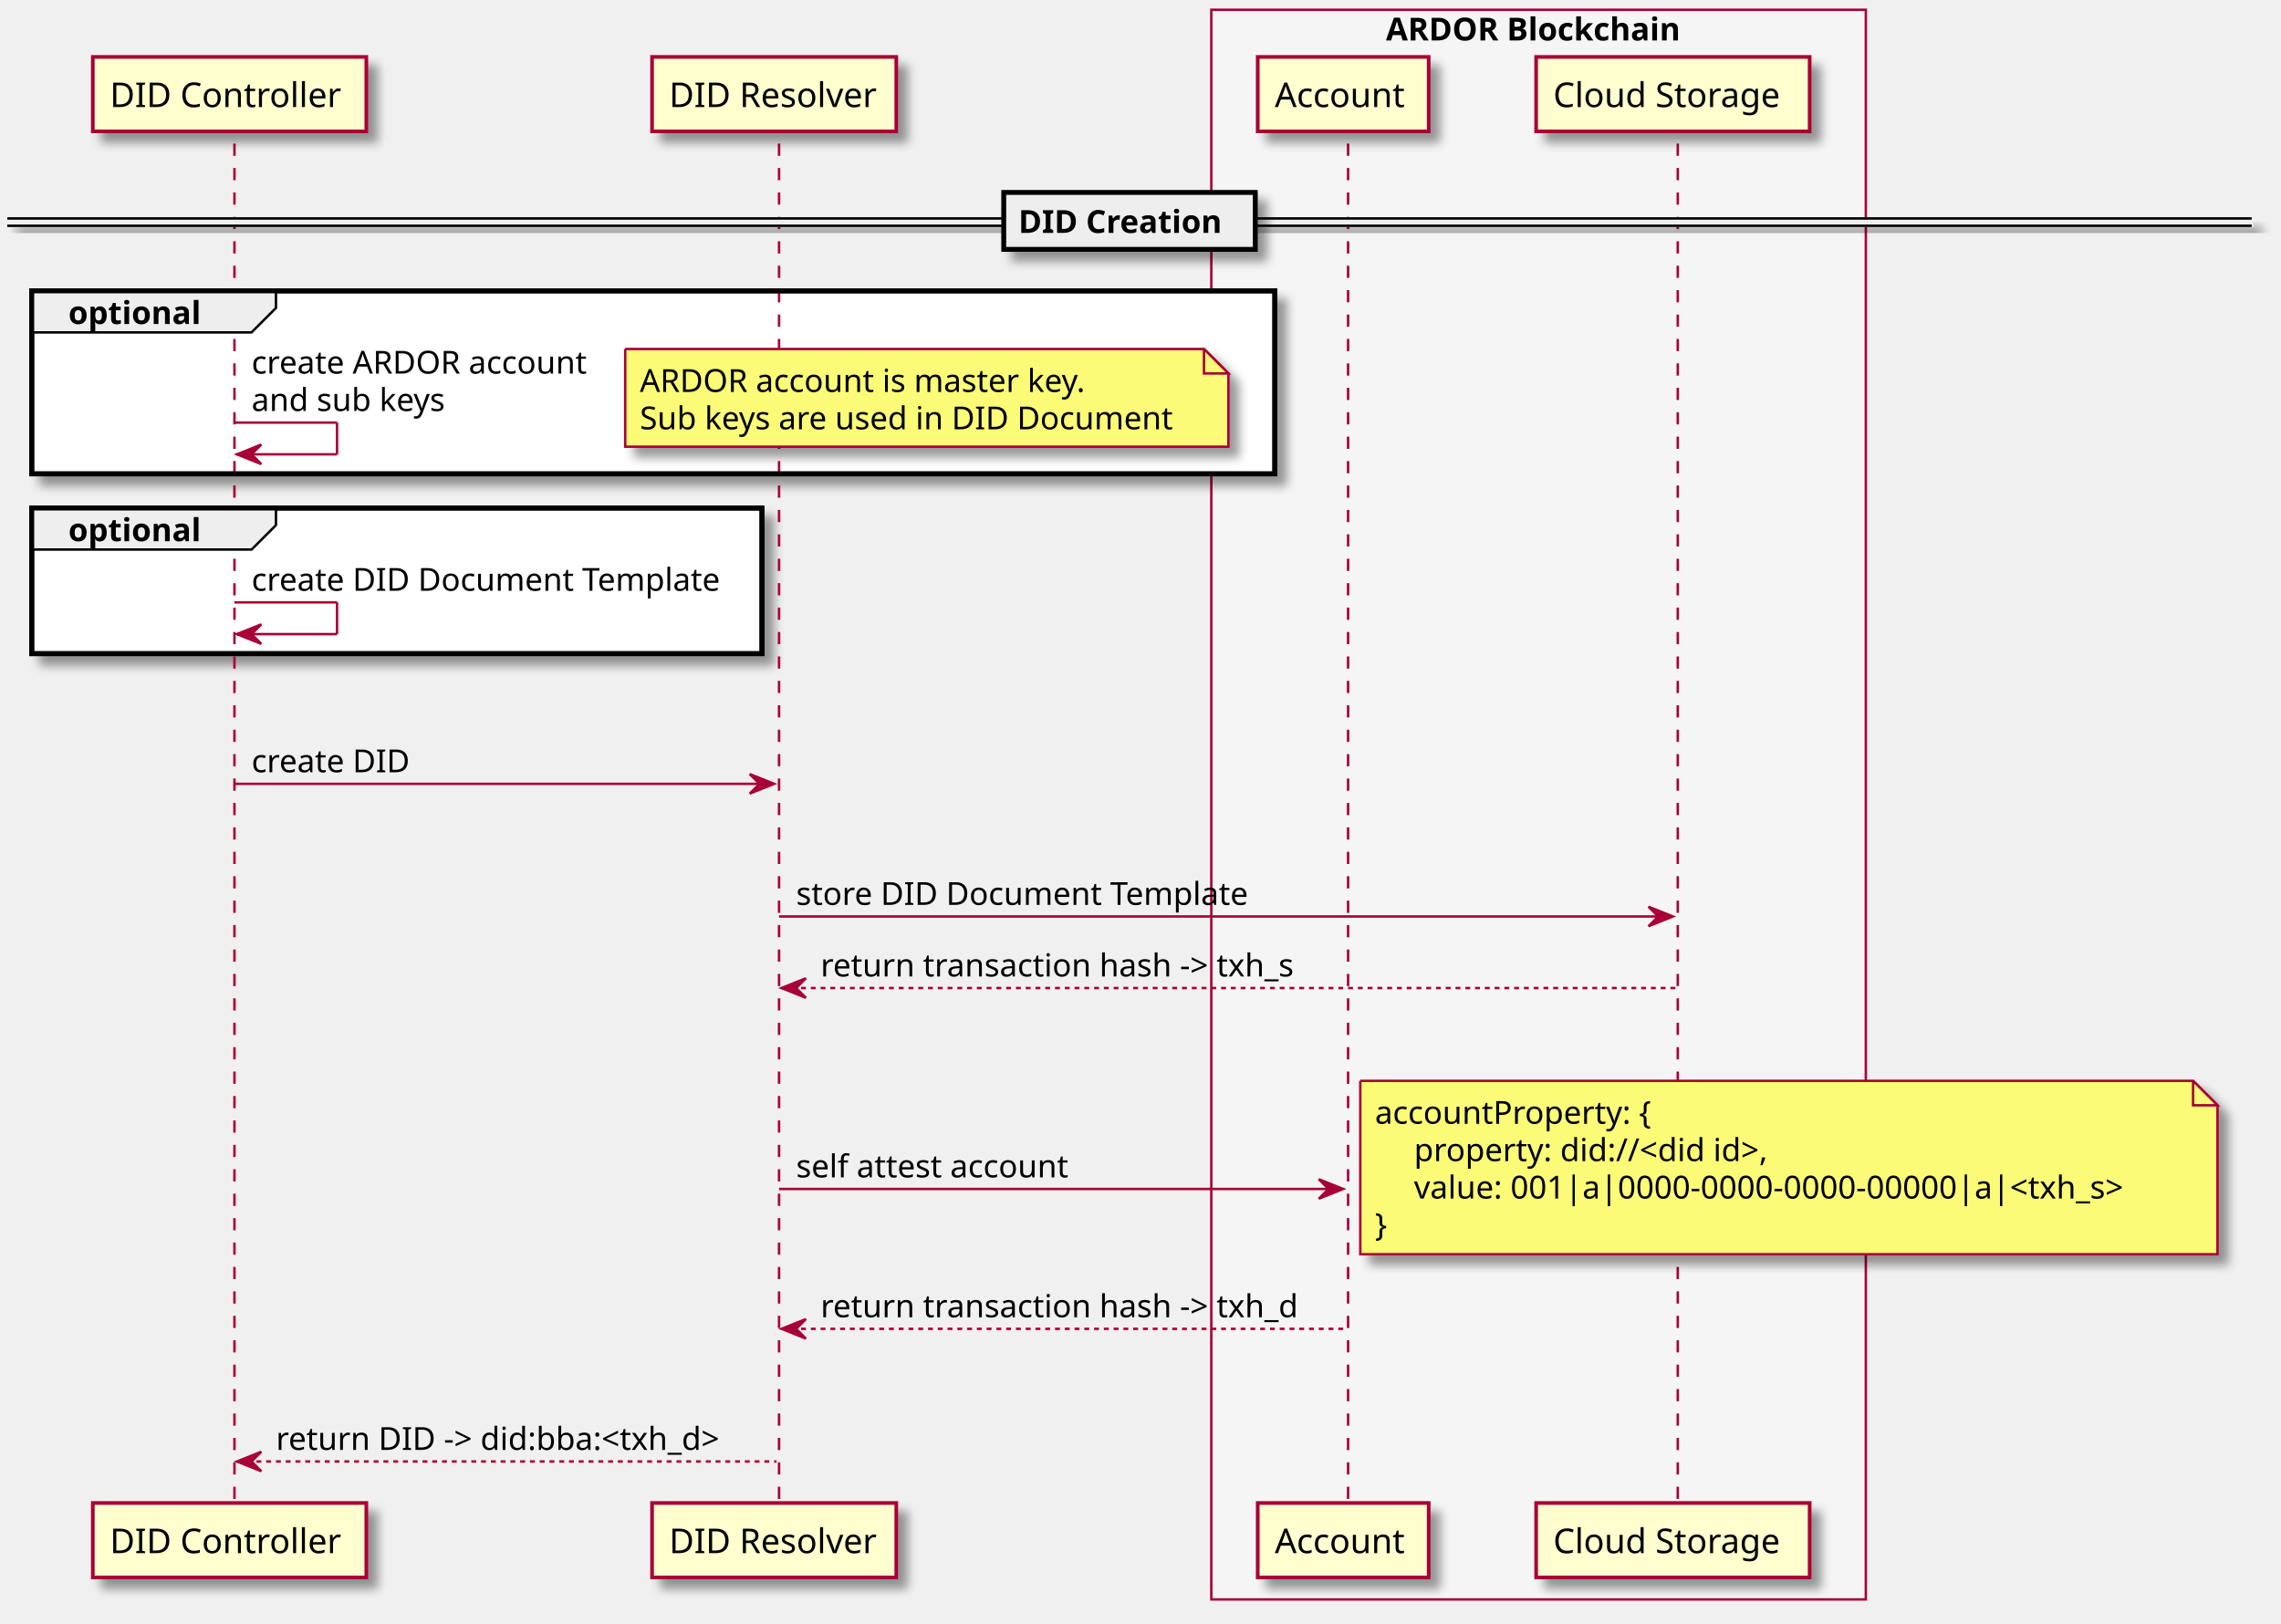
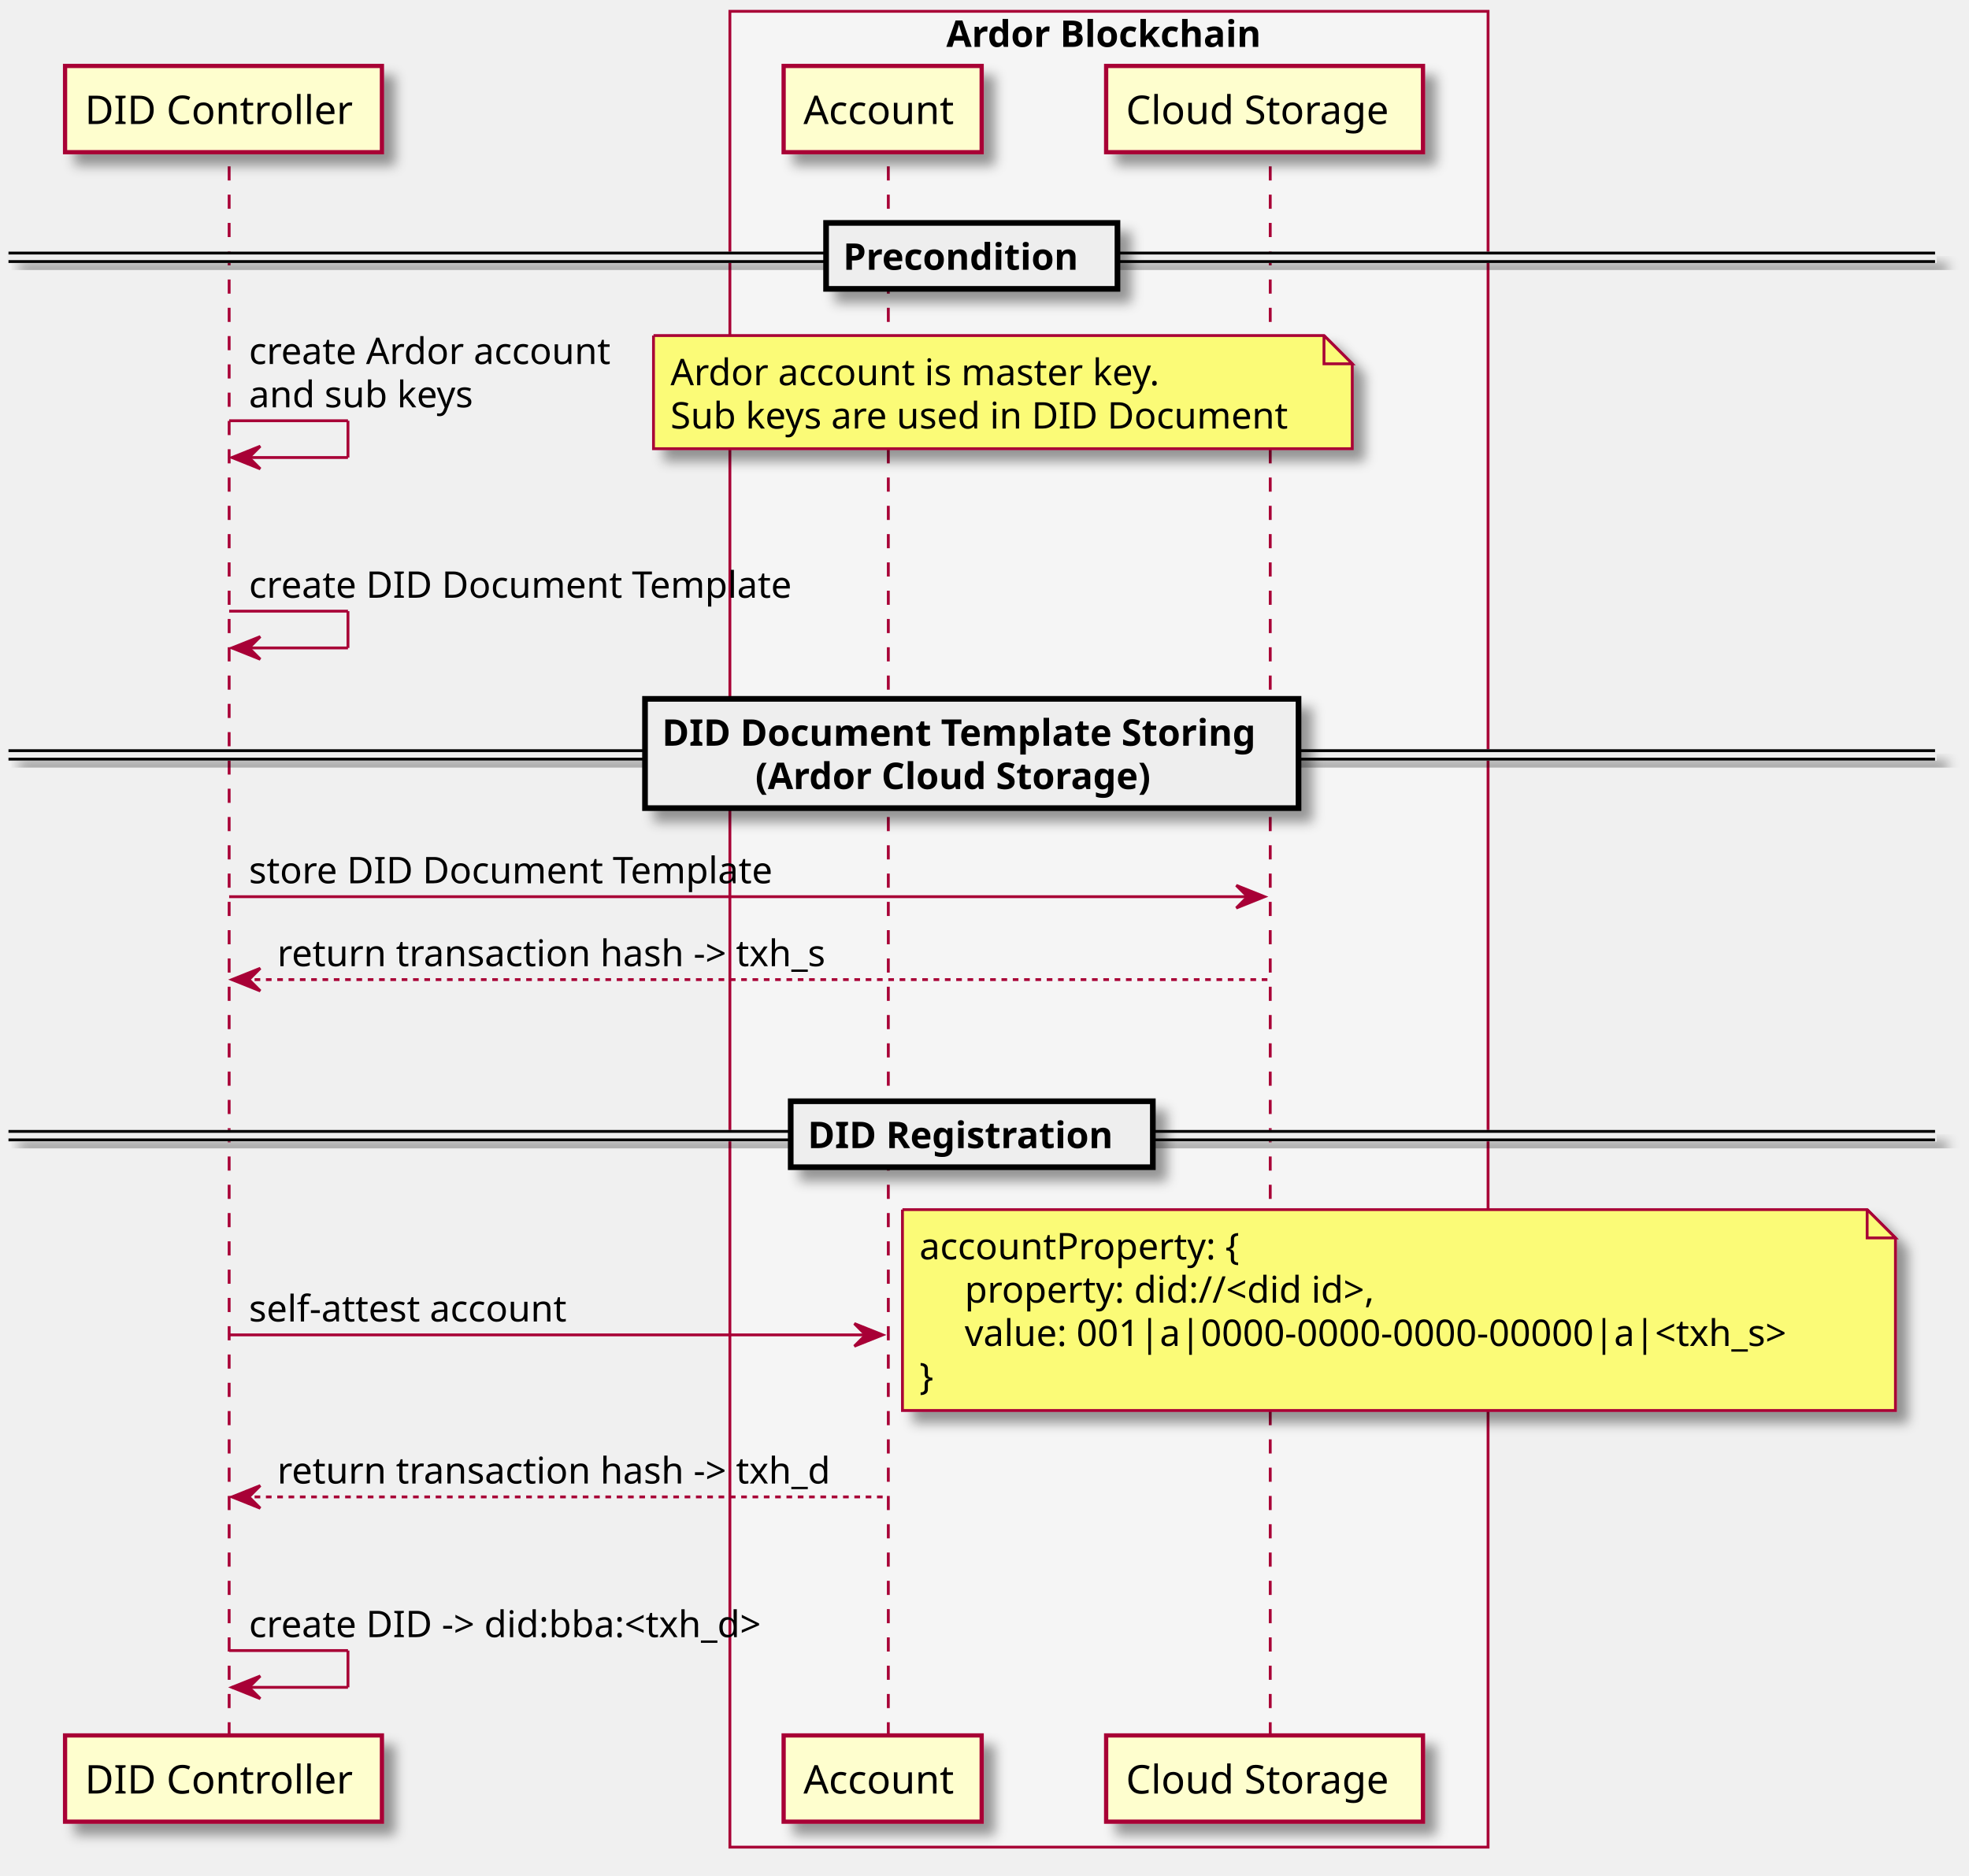
- <svg xmlns="http://www.w3.org/2000/svg" contentScriptType="application/ecmascript" contentStyleType="text/css" height="665px" preserveAspectRatio="none" style="width:934px;height:665px;" version="1.1" viewBox="0 0 934 665" width="934px" zoomAndPan="magnify">
+ <svg xmlns="http://www.w3.org/2000/svg" contentScriptType="application/ecmascript" contentStyleType="text/css" height="663px" preserveAspectRatio="none" style="width:696px;height:663px;" version="1.1" viewBox="0 0 696 663" width="696px" zoomAndPan="magnify">
  <defs>
-     <filter height="300%" id="fj1g2hwd7gg28" width="300%" x="-1" y="-1">
+     <filter height="300%" id="f19jpvys5hwbxs" width="300%" x="-1" y="-1">
      <feGaussianBlur result="blurOut" stdDeviation="2.0" />
      <feColorMatrix in="blurOut" result="blurOut2" type="matrix" values="0 0 0 0 0 0 0 0 0 0 0 0 0 0 0 0 0 0 .4 0" />
      <feOffset dx="4.0" dy="4.0" in="blurOut2" result="blurOut3" />
      <feBlend in="SourceGraphic" in2="blurOut3" mode="normal" />
    </filter>
  </defs>
  <g>
-     <rect fill="#F5F5F5" height="650.945" style="stroke: #A80036; stroke-width: 1.0;" width="268" x="496" y="4" />
-     <text fill="#000000" font-family="sans-serif" font-size="13" font-weight="bold" lengthAdjust="spacingAndGlyphs" textLength="125" x="567.5" y="16.568">ARDOR Blockchain</text>
-     <rect fill="#FFFFFF" filter="url(#fj1g2hwd7gg28)" height="74.932" style="stroke: #000000; stroke-width: 2.0;" width="509" x="13" y="119.109" />
-     <rect fill="#FFFFFF" filter="url(#fj1g2hwd7gg28)" height="59.621" style="stroke: #000000; stroke-width: 2.0;" width="299" x="13" y="208.041" />
-     <line style="stroke: #A80036; stroke-width: 1.0; stroke-dasharray: 5.0,5.0;" x1="96" x2="96" y1="58.799" y2="616.457" />
-     <line style="stroke: #A80036; stroke-width: 1.0; stroke-dasharray: 5.0,5.0;" x1="319" x2="319" y1="58.799" y2="616.457" />
-     <line style="stroke: #A80036; stroke-width: 1.0; stroke-dasharray: 5.0,5.0;" x1="552" x2="552" y1="58.799" y2="616.457" />
-     <line style="stroke: #A80036; stroke-width: 1.0; stroke-dasharray: 5.0,5.0;" x1="687" x2="687" y1="58.799" y2="616.457" />
-     <rect fill="#FEFECE" filter="url(#fj1g2hwd7gg28)" height="30.488" style="stroke: #A80036; stroke-width: 1.5;" width="112" x="38" y="23.311" />
-     <text fill="#000000" font-family="sans-serif" font-size="14" lengthAdjust="spacingAndGlyphs" textLength="98" x="45" y="43.846">DID Controller</text>
-     <rect fill="#FEFECE" filter="url(#fj1g2hwd7gg28)" height="30.488" style="stroke: #A80036; stroke-width: 1.5;" width="112" x="38" y="615.457" />
-     <text fill="#000000" font-family="sans-serif" font-size="14" lengthAdjust="spacingAndGlyphs" textLength="98" x="45" y="635.992">DID Controller</text>
-     <rect fill="#FEFECE" filter="url(#fj1g2hwd7gg28)" height="30.488" style="stroke: #A80036; stroke-width: 1.5;" width="100" x="267" y="23.311" />
-     <text fill="#000000" font-family="sans-serif" font-size="14" lengthAdjust="spacingAndGlyphs" textLength="86" x="274" y="43.846">DID Resolver</text>
-     <rect fill="#FEFECE" filter="url(#fj1g2hwd7gg28)" height="30.488" style="stroke: #A80036; stroke-width: 1.5;" width="100" x="267" y="615.457" />
-     <text fill="#000000" font-family="sans-serif" font-size="14" lengthAdjust="spacingAndGlyphs" textLength="86" x="274" y="635.992">DID Resolver</text>
-     <rect fill="#FEFECE" filter="url(#fj1g2hwd7gg28)" height="30.488" style="stroke: #A80036; stroke-width: 1.5;" width="70" x="515" y="23.311" />
-     <text fill="#000000" font-family="sans-serif" font-size="14" lengthAdjust="spacingAndGlyphs" textLength="56" x="522" y="43.846">Account</text>
-     <rect fill="#FEFECE" filter="url(#fj1g2hwd7gg28)" height="30.488" style="stroke: #A80036; stroke-width: 1.5;" width="70" x="515" y="615.457" />
-     <text fill="#000000" font-family="sans-serif" font-size="14" lengthAdjust="spacingAndGlyphs" textLength="56" x="522" y="635.992">Account</text>
-     <rect fill="#FEFECE" filter="url(#fj1g2hwd7gg28)" height="30.488" style="stroke: #A80036; stroke-width: 1.5;" width="112" x="629" y="23.311" />
-     <text fill="#000000" font-family="sans-serif" font-size="14" lengthAdjust="spacingAndGlyphs" textLength="98" x="636" y="43.846">Cloud Storage</text>
-     <rect fill="#FEFECE" filter="url(#fj1g2hwd7gg28)" height="30.488" style="stroke: #A80036; stroke-width: 1.5;" width="112" x="629" y="615.457" />
-     <text fill="#000000" font-family="sans-serif" font-size="14" lengthAdjust="spacingAndGlyphs" textLength="98" x="636" y="635.992">Cloud Storage</text>
-     <rect fill="#EEEEEE" filter="url(#fj1g2hwd7gg28)" height="3" style="stroke: #EEEEEE; stroke-width: 1.0;" width="919" x="3" y="89.454" />
-     <line style="stroke: #000000; stroke-width: 1.0;" x1="3" x2="922" y1="89.454" y2="89.454" />
-     <line style="stroke: #000000; stroke-width: 1.0;" x1="3" x2="922" y1="92.454" y2="92.454" />
-     <rect fill="#EEEEEE" filter="url(#fj1g2hwd7gg28)" height="23.311" style="stroke: #000000; stroke-width: 2.0;" width="103" x="411" y="78.799" />
-     <text fill="#000000" font-family="sans-serif" font-size="13" font-weight="bold" lengthAdjust="spacingAndGlyphs" textLength="85" x="417" y="95.367">DID Creation</text>
-     <path d="M13,119.109 L113,119.109 L113,126.109 L103,136.109 L13,136.109 L13,119.109 " fill="#EEEEEE" style="stroke: #000000; stroke-width: 1.0;" />
-     <rect fill="none" height="74.932" style="stroke: #000000; stroke-width: 2.0;" width="509" x="13" y="119.109" />
-     <text fill="#000000" font-family="sans-serif" font-size="13" font-weight="bold" lengthAdjust="spacingAndGlyphs" textLength="55" x="28" y="132.678">optional</text>
-     <line style="stroke: #A80036; stroke-width: 1.0;" x1="96" x2="138" y1="173.041" y2="173.041" />
-     <line style="stroke: #A80036; stroke-width: 1.0;" x1="138" x2="138" y1="173.041" y2="186.041" />
-     <line style="stroke: #A80036; stroke-width: 1.0;" x1="97" x2="138" y1="186.041" y2="186.041" />
-     <polygon fill="#A80036" points="107,182.041,97,186.041,107,190.041,103,186.041" style="stroke: #A80036; stroke-width: 1.0;" />
-     <text fill="#000000" font-family="sans-serif" font-size="13" lengthAdjust="spacingAndGlyphs" textLength="141" x="103" y="152.988">create ARDOR account</text>
-     <text fill="#000000" font-family="sans-serif" font-size="13" lengthAdjust="spacingAndGlyphs" textLength="83" x="103" y="168.299">and sub keys</text>
-     <path d="M256,142.92 L256,182.92 L503,182.92 L503,152.92 L493,142.92 L256,142.92 " fill="#FBFB77" filter="url(#fj1g2hwd7gg28)" style="stroke: #A80036; stroke-width: 1.0;" />
-     <path d="M493,142.92 L493,152.92 L503,152.92 L493,142.92 " fill="#FBFB77" style="stroke: #A80036; stroke-width: 1.0;" />
-     <text fill="#000000" font-family="sans-serif" font-size="13" lengthAdjust="spacingAndGlyphs" textLength="191" x="262" y="160.488">ARDOR account is master key.</text>
-     <text fill="#000000" font-family="sans-serif" font-size="13" lengthAdjust="spacingAndGlyphs" textLength="226" x="262" y="175.799">Sub keys are used in DID Document</text>
-     <path d="M13,208.041 L113,208.041 L113,215.041 L103,225.041 L13,225.041 L13,208.041 " fill="#EEEEEE" style="stroke: #000000; stroke-width: 1.0;" />
-     <rect fill="none" height="59.621" style="stroke: #000000; stroke-width: 2.0;" width="299" x="13" y="208.041" />
-     <text fill="#000000" font-family="sans-serif" font-size="13" font-weight="bold" lengthAdjust="spacingAndGlyphs" textLength="55" x="28" y="221.609">optional</text>
-     <line style="stroke: #A80036; stroke-width: 1.0;" x1="96" x2="138" y1="246.662" y2="246.662" />
-     <line style="stroke: #A80036; stroke-width: 1.0;" x1="138" x2="138" y1="246.662" y2="259.662" />
-     <line style="stroke: #A80036; stroke-width: 1.0;" x1="97" x2="138" y1="259.662" y2="259.662" />
-     <polygon fill="#A80036" points="107,255.662,97,259.662,107,263.662,103,259.662" style="stroke: #A80036; stroke-width: 1.0;" />
-     <text fill="#000000" font-family="sans-serif" font-size="13" lengthAdjust="spacingAndGlyphs" textLength="197" x="103" y="241.92">create DID Document Template</text>
-     <polygon fill="#A80036" points="307,316.973,317,320.973,307,324.973,311,320.973" style="stroke: #A80036; stroke-width: 1.0;" />
-     <line style="stroke: #A80036; stroke-width: 1.0;" x1="96" x2="313" y1="320.973" y2="320.973" />
-     <text fill="#000000" font-family="sans-serif" font-size="13" lengthAdjust="spacingAndGlyphs" textLength="66" x="103" y="316.231">create DID</text>
-     <polygon fill="#A80036" points="675,371.283,685,375.283,675,379.283,679,375.283" style="stroke: #A80036; stroke-width: 1.0;" />
-     <line style="stroke: #A80036; stroke-width: 1.0;" x1="319" x2="681" y1="375.283" y2="375.283" />
-     <text fill="#000000" font-family="sans-serif" font-size="13" lengthAdjust="spacingAndGlyphs" textLength="191" x="326" y="370.541">store DID Document Template</text>
-     <polygon fill="#A80036" points="330,400.594,320,404.594,330,408.594,326,404.594" style="stroke: #A80036; stroke-width: 1.0;" />
-     <line style="stroke: #A80036; stroke-width: 1.0; stroke-dasharray: 2.0,2.0;" x1="324" x2="686" y1="404.594" y2="404.594" />
-     <text fill="#000000" font-family="sans-serif" font-size="13" lengthAdjust="spacingAndGlyphs" textLength="208" x="336" y="399.852">return transaction hash -&gt; txh_s</text>
-     <polygon fill="#A80036" points="540,482.87,550,486.87,540,490.87,544,486.87" style="stroke: #A80036; stroke-width: 1.0;" />
-     <line style="stroke: #A80036; stroke-width: 1.0;" x1="319" x2="546" y1="486.87" y2="486.87" />
-     <text fill="#000000" font-family="sans-serif" font-size="13" lengthAdjust="spacingAndGlyphs" textLength="117" x="326" y="482.128">self attest account</text>
-     <path d="M557,442.594 L557,513.594 L908,513.594 L908,452.594 L898,442.594 L557,442.594 " fill="#FBFB77" filter="url(#fj1g2hwd7gg28)" style="stroke: #A80036; stroke-width: 1.0;" />
-     <path d="M898,442.594 L898,452.594 L908,452.594 L898,442.594 " fill="#FBFB77" style="stroke: #A80036; stroke-width: 1.0;" />
-     <text fill="#000000" font-family="sans-serif" font-size="13" lengthAdjust="spacingAndGlyphs" textLength="114" x="563" y="460.162">accountProperty: {</text>
-     <text fill="#000000" font-family="sans-serif" font-size="13" lengthAdjust="spacingAndGlyphs" textLength="159" x="579" y="475.473">property: did://&lt;did id&gt;,</text>
-     <text fill="#000000" font-family="sans-serif" font-size="13" lengthAdjust="spacingAndGlyphs" textLength="314" x="579" y="490.783">value: 001|a|0000-0000-0000-00000|a|&lt;txh_s&gt;</text>
-     <text fill="#000000" font-family="sans-serif" font-size="13" lengthAdjust="spacingAndGlyphs" textLength="4" x="563" y="506.094">}</text>
-     <polygon fill="#A80036" points="330,540.146,320,544.146,330,548.146,326,544.146" style="stroke: #A80036; stroke-width: 1.0;" />
-     <line style="stroke: #A80036; stroke-width: 1.0; stroke-dasharray: 2.0,2.0;" x1="324" x2="551" y1="544.146" y2="544.146" />
-     <text fill="#000000" font-family="sans-serif" font-size="13" lengthAdjust="spacingAndGlyphs" textLength="209" x="336" y="539.404">return transaction hash -&gt; txh_d</text>
-     <polygon fill="#A80036" points="107,594.457,97,598.457,107,602.457,103,598.457" style="stroke: #A80036; stroke-width: 1.0;" />
-     <line style="stroke: #A80036; stroke-width: 1.0; stroke-dasharray: 2.0,2.0;" x1="101" x2="318" y1="598.457" y2="598.457" />
-     <text fill="#000000" font-family="sans-serif" font-size="13" lengthAdjust="spacingAndGlyphs" textLength="199" x="113" y="593.715">return DID -&gt; did:bba:&lt;txh_d&gt;</text>
+     <rect fill="#F5F5F5" height="648.945" style="stroke: #A80036; stroke-width: 1.0;" width="268" x="258" y="4" />
+     <text fill="#000000" font-family="sans-serif" font-size="13" font-weight="bold" lengthAdjust="spacingAndGlyphs" textLength="115" x="334.5" y="16.568">Ardor Blockchain</text>
+     <line style="stroke: #A80036; stroke-width: 1.0; stroke-dasharray: 5.0,5.0;" x1="81" x2="81" y1="58.799" y2="614.457" />
+     <line style="stroke: #A80036; stroke-width: 1.0; stroke-dasharray: 5.0,5.0;" x1="314" x2="314" y1="58.799" y2="614.457" />
+     <line style="stroke: #A80036; stroke-width: 1.0; stroke-dasharray: 5.0,5.0;" x1="449" x2="449" y1="58.799" y2="614.457" />
+     <rect fill="#FEFECE" filter="url(#f19jpvys5hwbxs)" height="30.488" style="stroke: #A80036; stroke-width: 1.5;" width="112" x="23" y="23.311" />
+     <text fill="#000000" font-family="sans-serif" font-size="14" lengthAdjust="spacingAndGlyphs" textLength="98" x="30" y="43.846">DID Controller</text>
+     <rect fill="#FEFECE" filter="url(#f19jpvys5hwbxs)" height="30.488" style="stroke: #A80036; stroke-width: 1.5;" width="112" x="23" y="613.457" />
+     <text fill="#000000" font-family="sans-serif" font-size="14" lengthAdjust="spacingAndGlyphs" textLength="98" x="30" y="633.992">DID Controller</text>
+     <rect fill="#FEFECE" filter="url(#f19jpvys5hwbxs)" height="30.488" style="stroke: #A80036; stroke-width: 1.5;" width="70" x="277" y="23.311" />
+     <text fill="#000000" font-family="sans-serif" font-size="14" lengthAdjust="spacingAndGlyphs" textLength="56" x="284" y="43.846">Account</text>
+     <rect fill="#FEFECE" filter="url(#f19jpvys5hwbxs)" height="30.488" style="stroke: #A80036; stroke-width: 1.5;" width="70" x="277" y="613.457" />
+     <text fill="#000000" font-family="sans-serif" font-size="14" lengthAdjust="spacingAndGlyphs" textLength="56" x="284" y="633.992">Account</text>
+     <rect fill="#FEFECE" filter="url(#f19jpvys5hwbxs)" height="30.488" style="stroke: #A80036; stroke-width: 1.5;" width="112" x="391" y="23.311" />
+     <text fill="#000000" font-family="sans-serif" font-size="14" lengthAdjust="spacingAndGlyphs" textLength="98" x="398" y="43.846">Cloud Storage</text>
+     <rect fill="#FEFECE" filter="url(#f19jpvys5hwbxs)" height="30.488" style="stroke: #A80036; stroke-width: 1.5;" width="112" x="391" y="613.457" />
+     <text fill="#000000" font-family="sans-serif" font-size="14" lengthAdjust="spacingAndGlyphs" textLength="98" x="398" y="633.992">Cloud Storage</text>
+     <rect fill="#EEEEEE" filter="url(#f19jpvys5hwbxs)" height="3" style="stroke: #EEEEEE; stroke-width: 1.0;" width="681" x="3" y="89.454" />
+     <line style="stroke: #000000; stroke-width: 1.0;" x1="3" x2="684" y1="89.454" y2="89.454" />
+     <line style="stroke: #000000; stroke-width: 1.0;" x1="3" x2="684" y1="92.454" y2="92.454" />
+     <rect fill="#EEEEEE" filter="url(#f19jpvys5hwbxs)" height="23.311" style="stroke: #000000; stroke-width: 2.0;" width="103" x="292" y="78.799" />
+     <text fill="#000000" font-family="sans-serif" font-size="13" font-weight="bold" lengthAdjust="spacingAndGlyphs" textLength="85" x="298" y="95.367">Precondition</text>
+     <line style="stroke: #A80036; stroke-width: 1.0;" x1="81" x2="123" y1="148.731" y2="148.731" />
+     <line style="stroke: #A80036; stroke-width: 1.0;" x1="123" x2="123" y1="148.731" y2="161.731" />
+     <line style="stroke: #A80036; stroke-width: 1.0;" x1="82" x2="123" y1="161.731" y2="161.731" />
+     <polygon fill="#A80036" points="92,157.731,82,161.731,92,165.731,88,161.731" style="stroke: #A80036; stroke-width: 1.0;" />
+     <text fill="#000000" font-family="sans-serif" font-size="13" lengthAdjust="spacingAndGlyphs" textLength="131" x="88" y="128.678">create Ardor account</text>
+     <text fill="#000000" font-family="sans-serif" font-size="13" lengthAdjust="spacingAndGlyphs" textLength="83" x="88" y="143.988">and sub keys</text>
+     <path d="M231,118.609 L231,158.609 L478,158.609 L478,128.609 L468,118.609 L231,118.609 " fill="#FBFB77" filter="url(#f19jpvys5hwbxs)" style="stroke: #A80036; stroke-width: 1.0;" />
+     <path d="M468,118.609 L468,128.609 L478,128.609 L468,118.609 " fill="#FBFB77" style="stroke: #A80036; stroke-width: 1.0;" />
+     <text fill="#000000" font-family="sans-serif" font-size="13" lengthAdjust="spacingAndGlyphs" textLength="181" x="237" y="136.178">Ardor account is master key.</text>
+     <text fill="#000000" font-family="sans-serif" font-size="13" lengthAdjust="spacingAndGlyphs" textLength="226" x="237" y="151.488">Sub keys are used in DID Document</text>
+     <line style="stroke: #A80036; stroke-width: 1.0;" x1="81" x2="123" y1="216.041" y2="216.041" />
+     <line style="stroke: #A80036; stroke-width: 1.0;" x1="123" x2="123" y1="216.041" y2="229.041" />
+     <line style="stroke: #A80036; stroke-width: 1.0;" x1="82" x2="123" y1="229.041" y2="229.041" />
+     <polygon fill="#A80036" points="92,225.041,82,229.041,92,233.041,88,229.041" style="stroke: #A80036; stroke-width: 1.0;" />
+     <text fill="#000000" font-family="sans-serif" font-size="13" lengthAdjust="spacingAndGlyphs" textLength="197" x="88" y="211.299">create DID Document Template</text>
+     <rect fill="#EEEEEE" filter="url(#f19jpvys5hwbxs)" height="3" style="stroke: #EEEEEE; stroke-width: 1.0;" width="681" x="3" y="265.352" />
+     <line style="stroke: #000000; stroke-width: 1.0;" x1="3" x2="684" y1="265.352" y2="265.352" />
+     <line style="stroke: #000000; stroke-width: 1.0;" x1="3" x2="684" y1="268.352" y2="268.352" />
+     <rect fill="#EEEEEE" filter="url(#f19jpvys5hwbxs)" height="38.621" style="stroke: #000000; stroke-width: 2.0;" width="231" x="228" y="247.041" />
+     <text fill="#000000" font-family="sans-serif" font-size="13" font-weight="bold" lengthAdjust="spacingAndGlyphs" textLength="217" x="234" y="263.609">DID Document Template Storing</text>
+     <text fill="#000000" font-family="sans-serif" font-size="13" font-weight="bold" lengthAdjust="spacingAndGlyphs" textLength="147" x="267" y="278.92">(Ardor Cloud Storage)</text>
+     <polygon fill="#A80036" points="437,312.973,447,316.973,437,320.973,441,316.973" style="stroke: #A80036; stroke-width: 1.0;" />
+     <line style="stroke: #A80036; stroke-width: 1.0;" x1="81" x2="443" y1="316.973" y2="316.973" />
+     <text fill="#000000" font-family="sans-serif" font-size="13" lengthAdjust="spacingAndGlyphs" textLength="191" x="88" y="312.231">store DID Document Template</text>
+     <polygon fill="#A80036" points="92,342.283,82,346.283,92,350.283,88,346.283" style="stroke: #A80036; stroke-width: 1.0;" />
+     <line style="stroke: #A80036; stroke-width: 1.0; stroke-dasharray: 2.0,2.0;" x1="86" x2="448" y1="346.283" y2="346.283" />
+     <text fill="#000000" font-family="sans-serif" font-size="13" lengthAdjust="spacingAndGlyphs" textLength="208" x="98" y="341.541">return transaction hash -&gt; txh_s</text>
+     <rect fill="#EEEEEE" filter="url(#f19jpvys5hwbxs)" height="3" style="stroke: #EEEEEE; stroke-width: 1.0;" width="681" x="3" y="399.938" />
+     <line style="stroke: #000000; stroke-width: 1.0;" x1="3" x2="684" y1="399.938" y2="399.938" />
+     <line style="stroke: #000000; stroke-width: 1.0;" x1="3" x2="684" y1="402.938" y2="402.938" />
+     <rect fill="#EEEEEE" filter="url(#f19jpvys5hwbxs)" height="23.311" style="stroke: #000000; stroke-width: 2.0;" width="128" x="279.5" y="389.283" />
+     <text fill="#000000" font-family="sans-serif" font-size="13" font-weight="bold" lengthAdjust="spacingAndGlyphs" textLength="110" x="285.5" y="405.852">DID Registration</text>
+     <polygon fill="#A80036" points="302,467.87,312,471.87,302,475.87,306,471.87" style="stroke: #A80036; stroke-width: 1.0;" />
+     <line style="stroke: #A80036; stroke-width: 1.0;" x1="81" x2="308" y1="471.87" y2="471.87" />
+     <text fill="#000000" font-family="sans-serif" font-size="13" lengthAdjust="spacingAndGlyphs" textLength="121" x="88" y="467.128">self-attest account</text>
+     <path d="M319,427.594 L319,498.594 L670,498.594 L670,437.594 L660,427.594 L319,427.594 " fill="#FBFB77" filter="url(#f19jpvys5hwbxs)" style="stroke: #A80036; stroke-width: 1.0;" />
+     <path d="M660,427.594 L660,437.594 L670,437.594 L660,427.594 " fill="#FBFB77" style="stroke: #A80036; stroke-width: 1.0;" />
+     <text fill="#000000" font-family="sans-serif" font-size="13" lengthAdjust="spacingAndGlyphs" textLength="114" x="325" y="445.162">accountProperty: {</text>
+     <text fill="#000000" font-family="sans-serif" font-size="13" lengthAdjust="spacingAndGlyphs" textLength="159" x="341" y="460.473">property: did://&lt;did id&gt;,</text>
+     <text fill="#000000" font-family="sans-serif" font-size="13" lengthAdjust="spacingAndGlyphs" textLength="314" x="341" y="475.783">value: 001|a|0000-0000-0000-00000|a|&lt;txh_s&gt;</text>
+     <text fill="#000000" font-family="sans-serif" font-size="13" lengthAdjust="spacingAndGlyphs" textLength="4" x="325" y="491.094">}</text>
+     <polygon fill="#A80036" points="92,525.146,82,529.146,92,533.146,88,529.146" style="stroke: #A80036; stroke-width: 1.0;" />
+     <line style="stroke: #A80036; stroke-width: 1.0; stroke-dasharray: 2.0,2.0;" x1="86" x2="313" y1="529.146" y2="529.146" />
+     <text fill="#000000" font-family="sans-serif" font-size="13" lengthAdjust="spacingAndGlyphs" textLength="209" x="98" y="524.404">return transaction hash -&gt; txh_d</text>
+     <line style="stroke: #A80036; stroke-width: 1.0;" x1="81" x2="123" y1="583.457" y2="583.457" />
+     <line style="stroke: #A80036; stroke-width: 1.0;" x1="123" x2="123" y1="583.457" y2="596.457" />
+     <line style="stroke: #A80036; stroke-width: 1.0;" x1="82" x2="123" y1="596.457" y2="596.457" />
+     <polygon fill="#A80036" points="92,592.457,82,596.457,92,600.457,88,596.457" style="stroke: #A80036; stroke-width: 1.0;" />
+     <text fill="#000000" font-family="sans-serif" font-size="13" lengthAdjust="spacingAndGlyphs" textLength="199" x="88" y="578.715">create DID -&gt; did:bba:&lt;txh_d&gt;</text>
  </g>
</svg>
